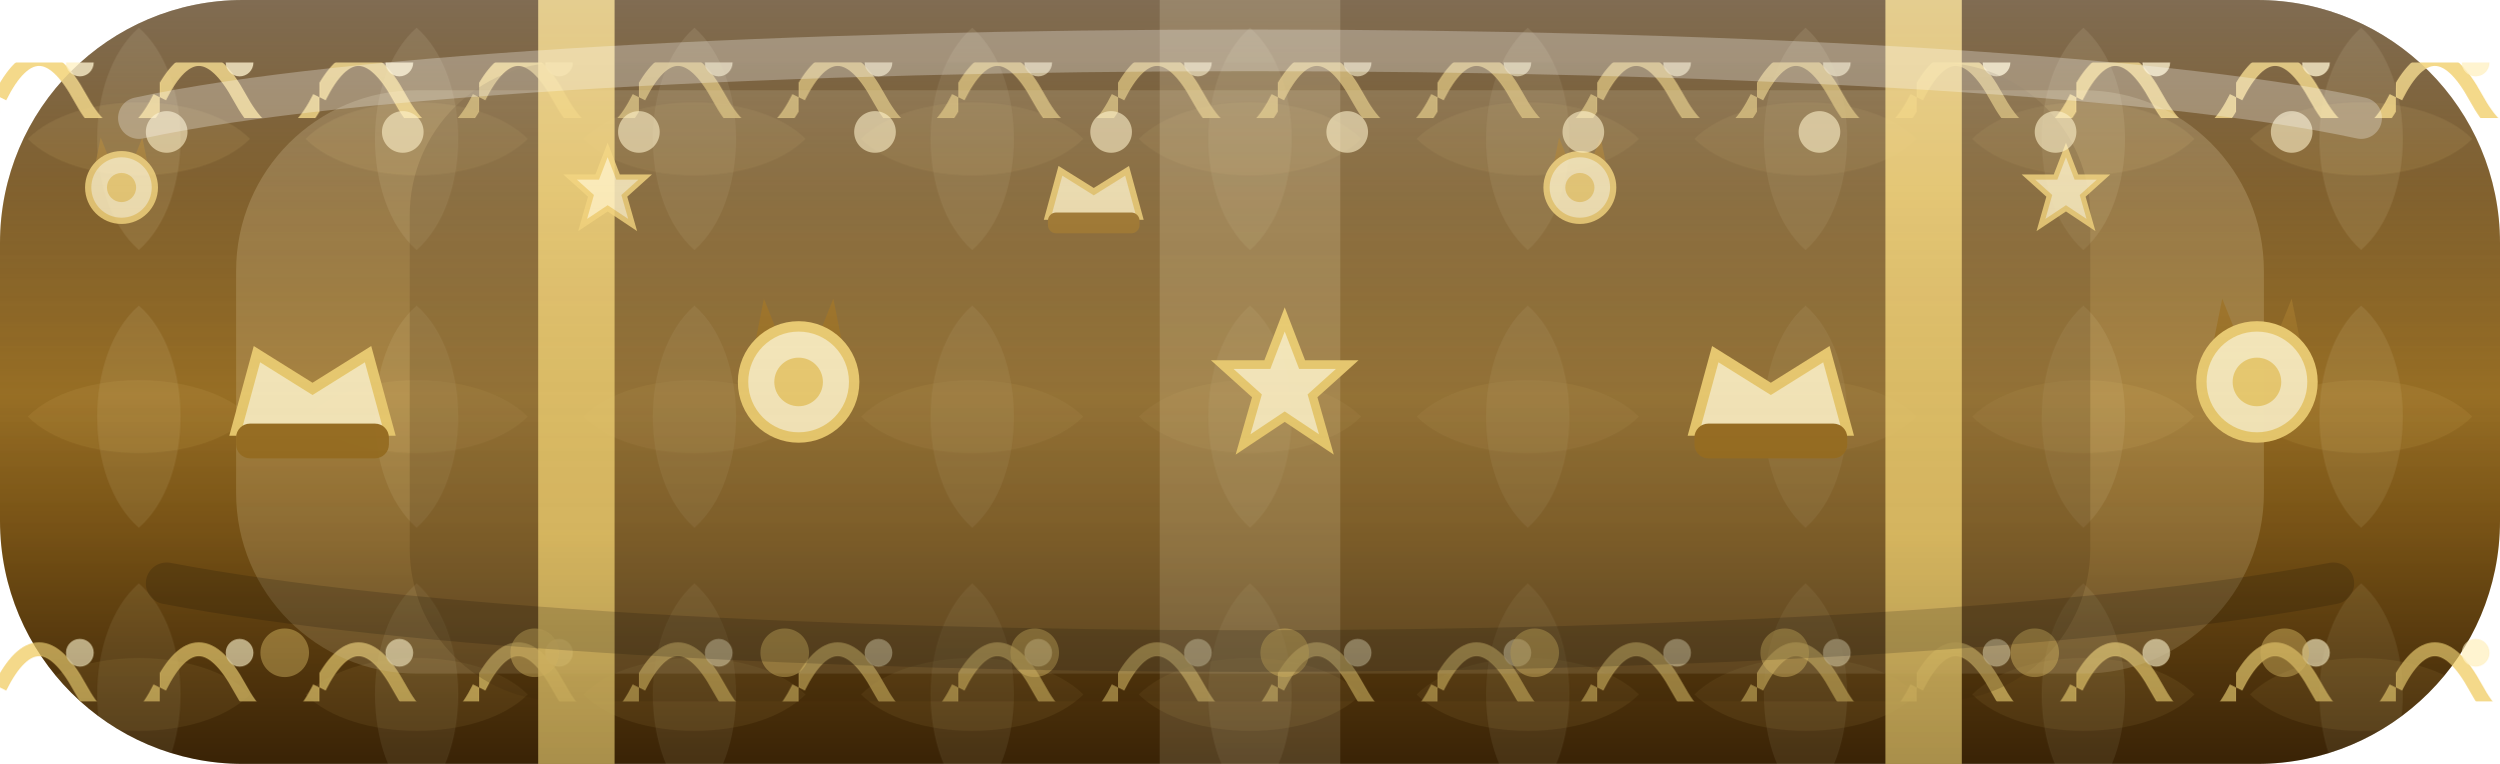
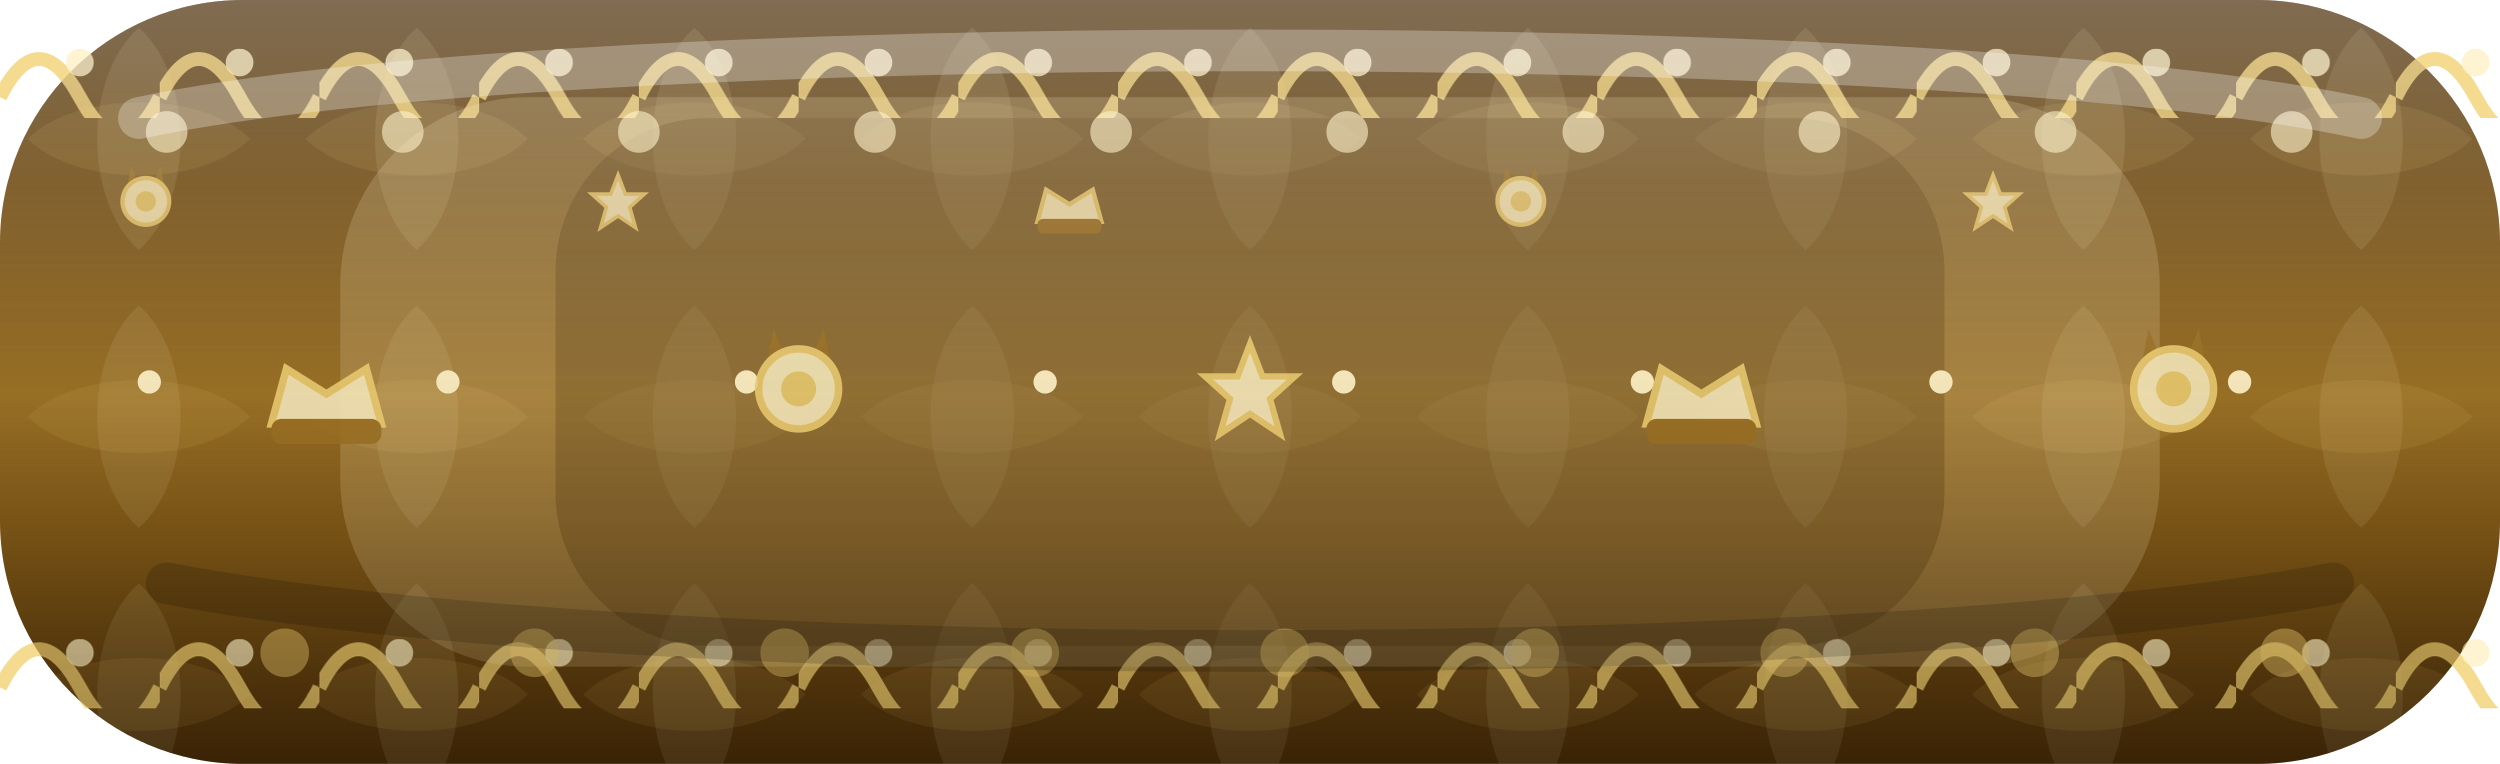
<svg xmlns="http://www.w3.org/2000/svg" width="720" height="220" viewBox="0 0 720 220">
  <defs>
    <linearGradient id="bg" x1="0" y1="0" x2="0" y2="1">
      <stop offset="0%" stop-color="#4a2d08" />
      <stop offset="52%" stop-color="#9c6f1f" />
      <stop offset="100%" stop-color="#4a2d08" />
    </linearGradient>
    <linearGradient id="satin" x1="0" y1="0" x2="0" y2="1">
      <stop offset="0%" stop-color="rgba(255,255,255,0.30)" />
      <stop offset="24%" stop-color="rgba(255,255,255,0.12)" />
      <stop offset="70%" stop-color="rgba(0,0,0,0.06)" />
      <stop offset="100%" stop-color="rgba(0,0,0,0.22)" />
    </linearGradient>
    <pattern id="brocade-newyear4" width="80" height="80" patternUnits="userSpaceOnUse">
      <path d="M 40 8 C 56 22, 56 58, 40 72 C 24 58, 24 22, 40 8 Z" fill="#fff0c0" opacity="0.10" />
      <path d="M 8 40 C 22 26, 58 26, 72 40 C 58 54, 22 54, 8 40 Z" fill="#f2d06f" opacity="0.10" />
    </pattern>
    <pattern id="trim-newyear4" width="46" height="34" patternUnits="userSpaceOnUse">
      <path d="M 0 28 Q 11 6 23 28 T 46 28" stroke="#f2d06f" stroke-width="4" fill="none" opacity="0.85" />
      <circle cx="23" cy="18" r="4" fill="#fff0c0" opacity="0.8" />
    </pattern>
  </defs>
  <rect width="720" height="220" rx="70" fill="url(#bg)" />
  <rect x="0" y="0" width="720" height="220" rx="70" fill="url(#brocade-newyear4)" />
-   <rect x="0" y="18" width="720" height="24" fill="url(#trim-newyear4)" opacity="0.95" />
-   <rect x="0" y="178" width="720" height="24" fill="url(#trim-newyear4)" opacity="0.95" />
-   <rect x="68" y="26" width="584" height="168" rx="52" fill="#fff0c0" opacity="0.18" />
-   <rect x="118" y="18" width="484" height="184" rx="44" fill="#4a2d08" opacity="0.22" />
-   <rect x="155" y="0" width="22" height="220" fill="#f2d06f" opacity="0.85" />
-   <rect x="543" y="0" width="22" height="220" fill="#f2d06f" opacity="0.85" />
-   <rect x="334" y="0" width="52" height="220" fill="#fff0c0" opacity="0.18" />
-   <g opacity="0.98">
-     <g transform="translate(90 110)">
-       <path d="M -22 14 L -16 -8 L 0 2 L 16 -8 L 22 14 Z" fill="#fff0c0" stroke="#f2d06f" stroke-width="3" />
-       <rect x="-22" y="12" width="44" height="10" rx="4" fill="#9c6f1f" />
+   <rect x="0" y="14" width="720" height="22" fill="url(#trim-newyear4)" opacity="0.90" />
+   <rect x="0" y="184" width="720" height="22" fill="url(#trim-newyear4)" opacity="0.90" />
+   <rect x="98" y="28" width="524" height="164" rx="54" fill="#fff0c0" opacity="0.18" />
+   <rect x="160" y="34" width="400" height="152" rx="44" fill="#4a2d08" opacity="0.26" />
+   <circle cx="43" cy="110" r="3.36" fill="#fff0c0" />
+   <circle cx="129" cy="110" r="3.36" fill="#fff0c0" />
+   <circle cx="215" cy="110" r="3.36" fill="#fff0c0" />
+   <circle cx="301" cy="110" r="3.36" fill="#fff0c0" />
+   <circle cx="387" cy="110" r="3.36" fill="#fff0c0" />
+   <circle cx="473" cy="110" r="3.36" fill="#fff0c0" />
+   <circle cx="559" cy="110" r="3.36" fill="#fff0c0" />
+   <circle cx="645" cy="110" r="3.36" fill="#fff0c0" />
+   <g opacity="0.74">
+     <g transform="translate(42 58)">
+       <path d="M -4.2 -10.08 L -0.84 -1.68 L -5.88 -1.68 Z M 4.2 -10.08 L 0.84 -1.68 L 5.88 -1.68 Z" fill="#9c6f1f" />
+       <circle r="6.72" fill="#fff0c0" stroke="#f2d06f" stroke-width="1.26" />
+       <circle r="2.94" fill="#f2d06f" />
    </g>
-     <g transform="translate(230 110)">
-       <path d="M -10 -24 L -2 -4 L -14 -4 Z M 10 -24 L 2 -4 L 14 -4 Z" fill="#9c6f1f" />
-       <circle r="16" fill="#fff0c0" stroke="#f2d06f" stroke-width="3" />
-       <circle r="7" fill="#f2d06f" />
+     <g transform="translate(178 58)">
+       <path d="M 0 -7.56 L 2.1 -2.1 L 7.56 -2.1 L 3.36 1.68 L 5.04 7.56 L 0 4.2 L -5.04 7.56 L -3.36 1.68 L -7.56 -2.1 L -2.1 -2.1 Z" fill="#fff0c0" stroke="#f2d06f" stroke-width="1.05" />
    </g>
-     <g transform="translate(370 110)">
-       <path d="M 0 -18 L 5 -5 L 18 -5 L 8 4 L 12 18 L 0 10 L -12 18 L -8 4 L -18 -5 L -5 -5 Z" fill="#fff0c0" stroke="#f2d06f" stroke-width="2.5" />
+     <g transform="translate(308 58)">
+       <path d="M -9.24 5.88 L -6.72 -3.36 L 0 0.84 L 6.72 -3.36 L 9.24 5.88 Z" fill="#fff0c0" stroke="#f2d06f" stroke-width="1.26" />
+       <rect x="-9.24" y="5.04" width="18.48" height="4.2" rx="1.68" fill="#9c6f1f" />
    </g>
-     <g transform="translate(510 110)">
-       <path d="M -22 14 L -16 -8 L 0 2 L 16 -8 L 22 14 Z" fill="#fff0c0" stroke="#f2d06f" stroke-width="3" />
-       <rect x="-22" y="12" width="44" height="10" rx="4" fill="#9c6f1f" />
+     <g transform="translate(438 58)">
+       <path d="M -4.2 -10.08 L -0.84 -1.68 L -5.88 -1.68 Z M 4.2 -10.08 L 0.84 -1.68 L 5.88 -1.68 Z" fill="#9c6f1f" />
+       <circle r="6.72" fill="#fff0c0" stroke="#f2d06f" stroke-width="1.26" />
+       <circle r="2.94" fill="#f2d06f" />
    </g>
-     <g transform="translate(650 110)">
-       <path d="M -10 -24 L -2 -4 L -14 -4 Z M 10 -24 L 2 -4 L 14 -4 Z" fill="#9c6f1f" />
-       <circle r="16" fill="#fff0c0" stroke="#f2d06f" stroke-width="3" />
-       <circle r="7" fill="#f2d06f" />
+     <g transform="translate(574 58)">
+       <path d="M 0 -7.56 L 2.1 -2.1 L 7.56 -2.1 L 3.36 1.68 L 5.04 7.56 L 0 4.2 L -5.04 7.56 L -3.36 1.68 L -7.56 -2.1 L -2.1 -2.1 Z" fill="#fff0c0" stroke="#f2d06f" stroke-width="1.05" />
    </g>
  </g>
-   <g opacity="0.82">
-     <g transform="translate(35 54)">
-       <path d="M -6 -14.4 L -1.2 -2.4 L -8.4 -2.4 Z M 6 -14.4 L 1.2 -2.4 L 8.4 -2.4 Z" fill="#9c6f1f" />
-       <circle r="9.6" fill="#fff0c0" stroke="#f2d06f" stroke-width="1.8" />
-       <circle r="4.2" fill="#f2d06f" />
+   <g opacity="0.88">
+     <g transform="translate(94 112)">
+       <path d="M -15.84 10.08 L -11.52 -5.76 L 0 1.44 L 11.52 -5.76 L 15.84 10.08 Z" fill="#fff0c0" stroke="#f2d06f" stroke-width="2.16" />
+       <rect x="-15.84" y="8.64" width="31.68" height="7.2" rx="2.88" fill="#9c6f1f" />
    </g>
-     <g transform="translate(175 54)">
-       <path d="M 0 -10.8 L 3 -3 L 10.8 -3 L 4.8 2.4 L 7.2 10.8 L 0 6 L -7.2 10.8 L -4.8 2.4 L -10.8 -3 L -3 -3 Z" fill="#fff0c0" stroke="#f2d06f" stroke-width="1.5" />
+     <g transform="translate(230 112)">
+       <path d="M -7.2 -17.28 L -1.44 -2.88 L -10.08 -2.88 Z M 7.2 -17.28 L 1.44 -2.88 L 10.08 -2.88 Z" fill="#9c6f1f" />
+       <circle r="11.52" fill="#fff0c0" stroke="#f2d06f" stroke-width="2.16" />
+       <circle r="5.04" fill="#f2d06f" />
    </g>
-     <g transform="translate(315 54)">
-       <path d="M -13.2 8.4 L -9.6 -4.8 L 0 1.2 L 9.6 -4.8 L 13.2 8.4 Z" fill="#fff0c0" stroke="#f2d06f" stroke-width="1.8" />
-       <rect x="-13.2" y="7.2" width="26.4" height="6" rx="2.4" fill="#9c6f1f" />
+     <g transform="translate(360 112)">
+       <path d="M 0 -12.96 L 3.6 -3.6 L 12.96 -3.6 L 5.76 2.88 L 8.64 12.96 L 0 7.2 L -8.64 12.96 L -5.76 2.88 L -12.96 -3.6 L -3.6 -3.6 Z" fill="#fff0c0" stroke="#f2d06f" stroke-width="1.8" />
    </g>
-     <g transform="translate(455 54)">
-       <path d="M -6 -14.4 L -1.2 -2.4 L -8.4 -2.4 Z M 6 -14.4 L 1.2 -2.4 L 8.4 -2.4 Z" fill="#9c6f1f" />
-       <circle r="9.6" fill="#fff0c0" stroke="#f2d06f" stroke-width="1.8" />
-       <circle r="4.2" fill="#f2d06f" />
+     <g transform="translate(490 112)">
+       <path d="M -15.84 10.08 L -11.52 -5.76 L 0 1.44 L 11.52 -5.76 L 15.84 10.08 Z" fill="#fff0c0" stroke="#f2d06f" stroke-width="2.16" />
+       <rect x="-15.84" y="8.64" width="31.68" height="7.2" rx="2.88" fill="#9c6f1f" />
    </g>
-     <g transform="translate(595 54)">
-       <path d="M 0 -10.8 L 3 -3 L 10.8 -3 L 4.8 2.4 L 7.2 10.8 L 0 6 L -7.2 10.8 L -4.8 2.4 L -10.8 -3 L -3 -3 Z" fill="#fff0c0" stroke="#f2d06f" stroke-width="1.5" />
+     <g transform="translate(626 112)">
+       <path d="M -7.2 -17.28 L -1.44 -2.88 L -10.08 -2.88 Z M 7.2 -17.28 L 1.44 -2.88 L 10.08 -2.88 Z" fill="#9c6f1f" />
+       <circle r="11.52" fill="#fff0c0" stroke="#f2d06f" stroke-width="2.16" />
+       <circle r="5.04" fill="#f2d06f" />
    </g>
  </g>
  <g opacity="0.82">
    <circle cx="48" cy="38" r="6" fill="#fff0c0" opacity="0.72" />
    <circle cx="116" cy="38" r="6" fill="#fff0c0" opacity="0.72" />
    <circle cx="184" cy="38" r="6" fill="#fff0c0" opacity="0.72" />
    <circle cx="252" cy="38" r="6" fill="#fff0c0" opacity="0.72" />
    <circle cx="320" cy="38" r="6" fill="#fff0c0" opacity="0.72" />
    <circle cx="388" cy="38" r="6" fill="#fff0c0" opacity="0.72" />
    <circle cx="456" cy="38" r="6" fill="#fff0c0" opacity="0.72" />
    <circle cx="524" cy="38" r="6" fill="#fff0c0" opacity="0.72" />
    <circle cx="592" cy="38" r="6" fill="#fff0c0" opacity="0.72" />
    <circle cx="660" cy="38" r="6" fill="#fff0c0" opacity="0.72" />
  </g>
  <g opacity="0.72">
    <circle cx="82" cy="188" r="7" fill="#f2d06f" opacity="0.65" />
    <circle cx="154" cy="188" r="7" fill="#f2d06f" opacity="0.65" />
    <circle cx="226" cy="188" r="7" fill="#f2d06f" opacity="0.65" />
    <circle cx="298" cy="188" r="7" fill="#f2d06f" opacity="0.65" />
    <circle cx="370" cy="188" r="7" fill="#f2d06f" opacity="0.65" />
    <circle cx="442" cy="188" r="7" fill="#f2d06f" opacity="0.65" />
    <circle cx="514" cy="188" r="7" fill="#f2d06f" opacity="0.65" />
    <circle cx="586" cy="188" r="7" fill="#f2d06f" opacity="0.65" />
    <circle cx="658" cy="188" r="7" fill="#f2d06f" opacity="0.65" />
  </g>
  <rect x="0" y="0" width="720" height="220" rx="70" fill="url(#satin)" />
  <path d="M 40 34 C 160 8, 560 8, 680 34" stroke="rgba(255,255,255,0.28)" stroke-width="12" stroke-linecap="round" fill="none" />
  <path d="M 48 168 C 184 194, 536 194, 672 168" stroke="rgba(0,0,0,0.16)" stroke-width="12" stroke-linecap="round" fill="none" />
</svg>
